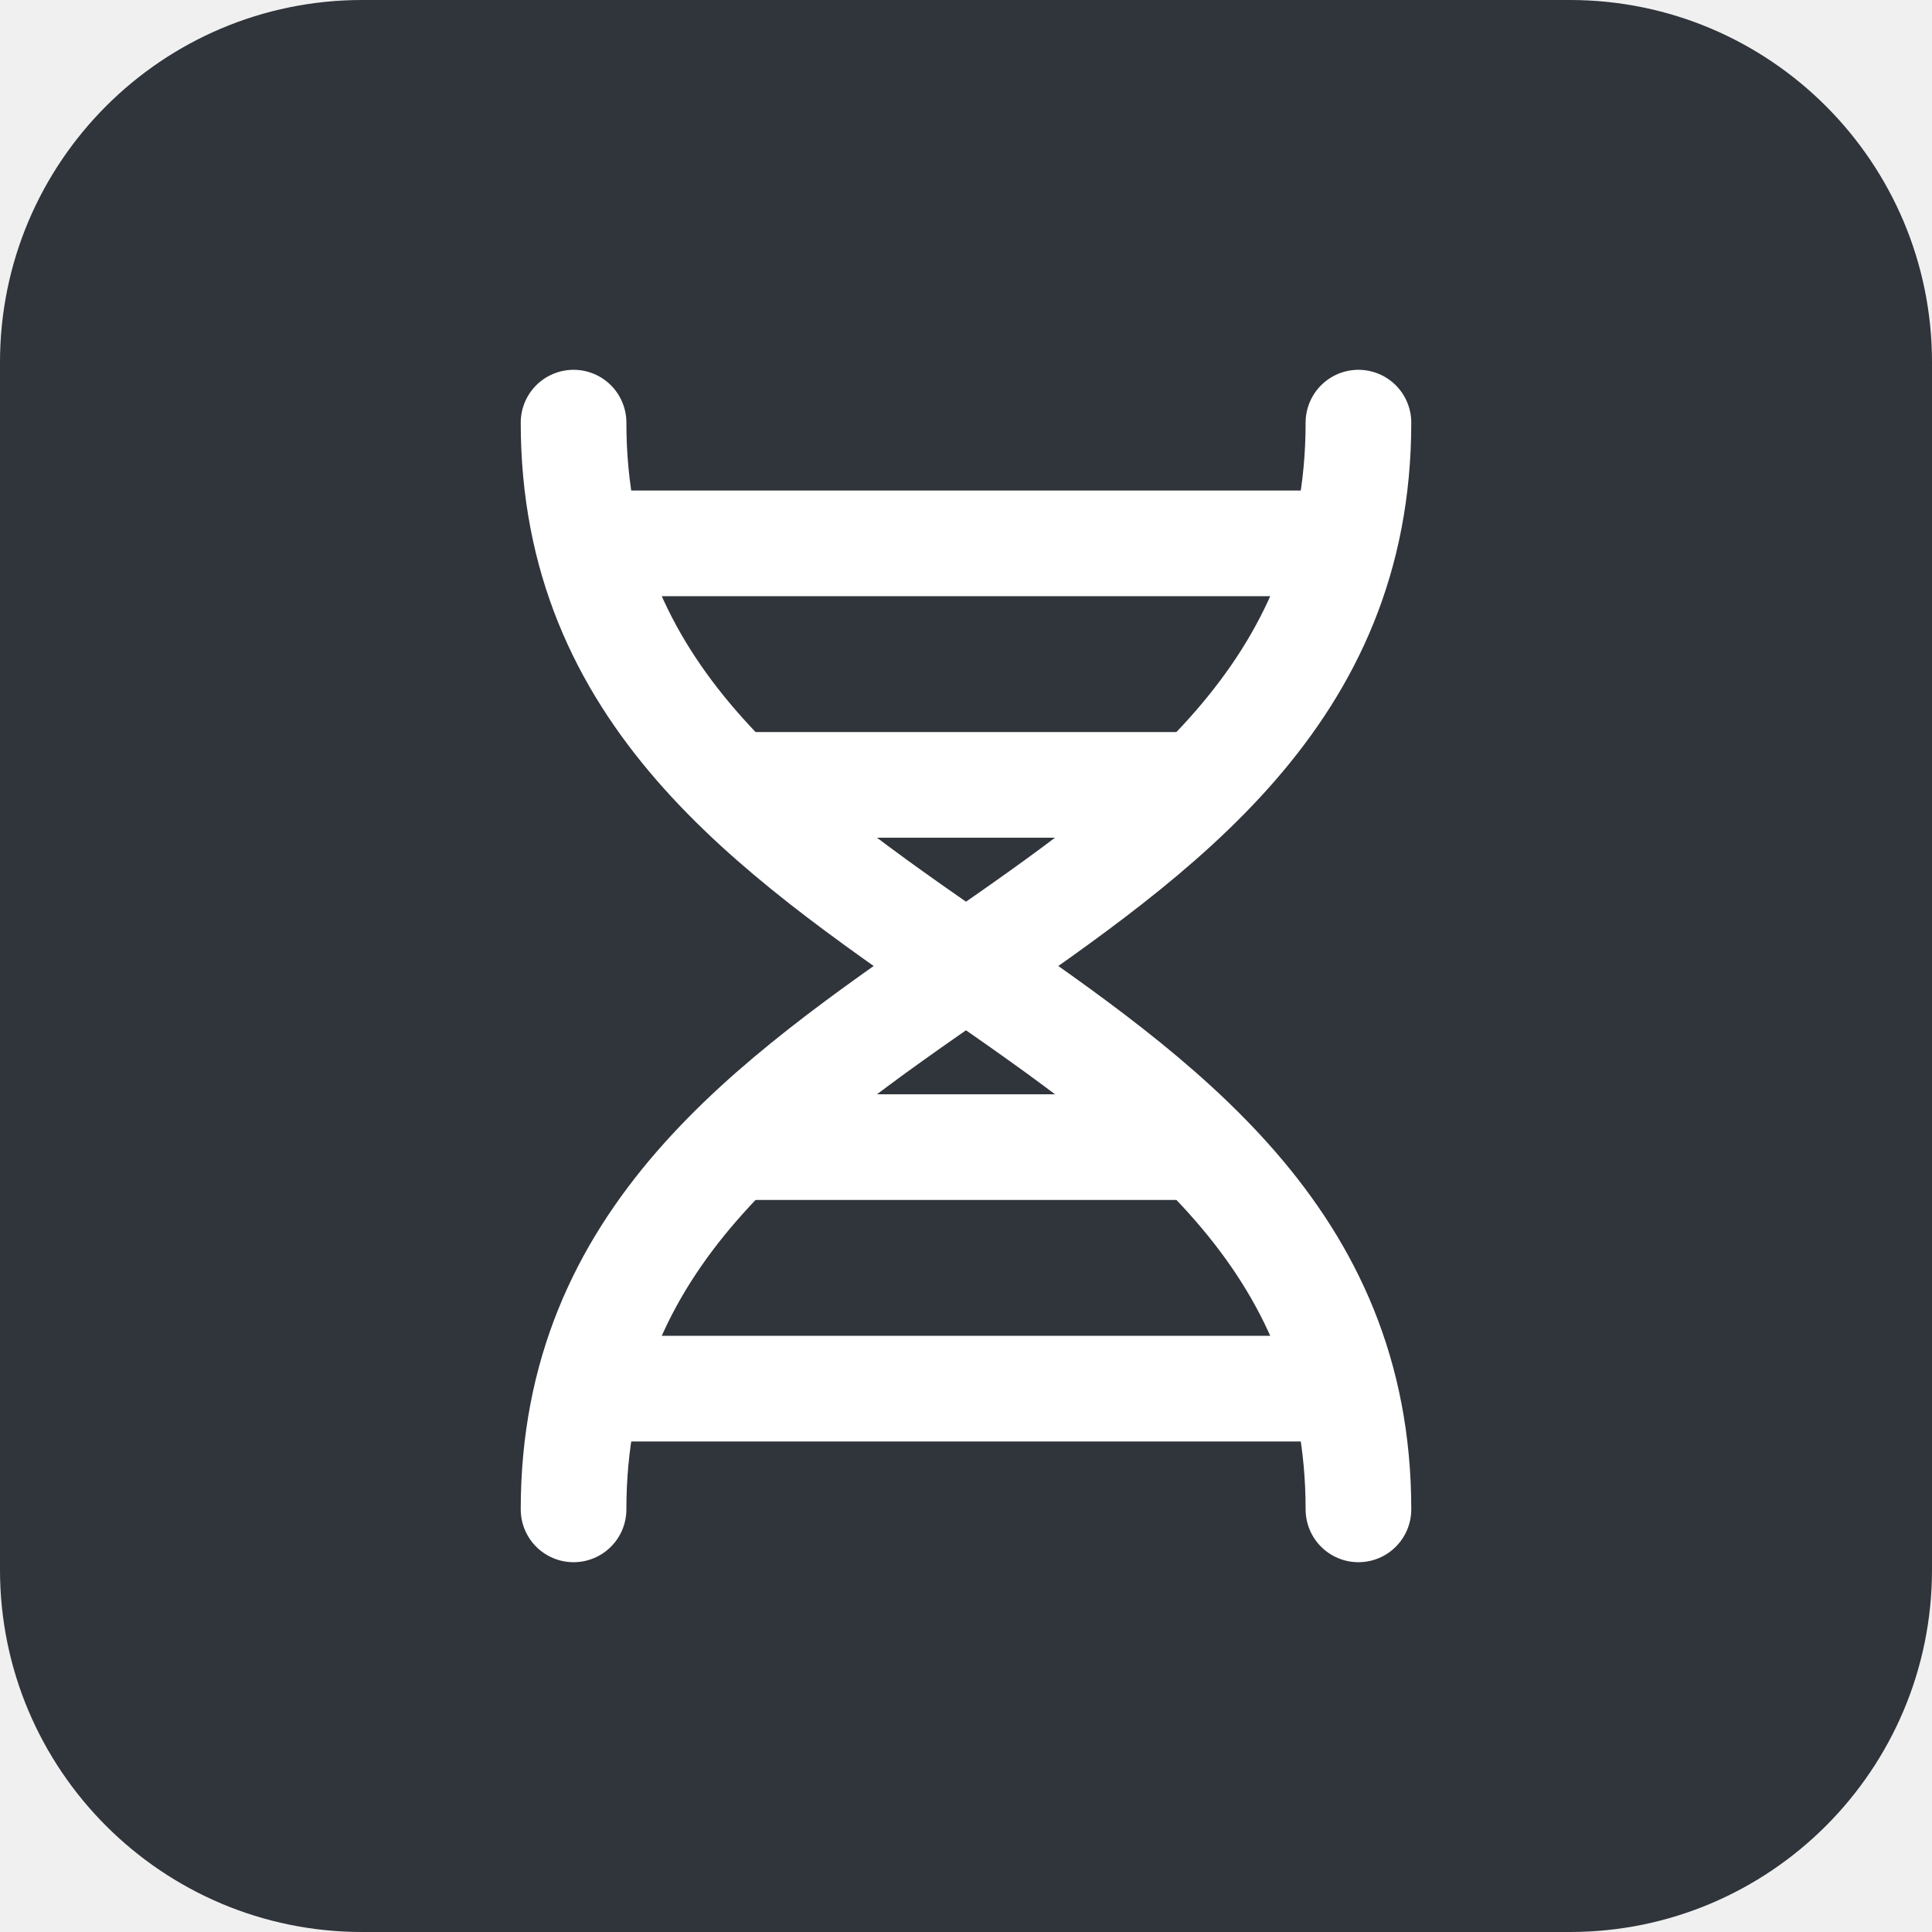
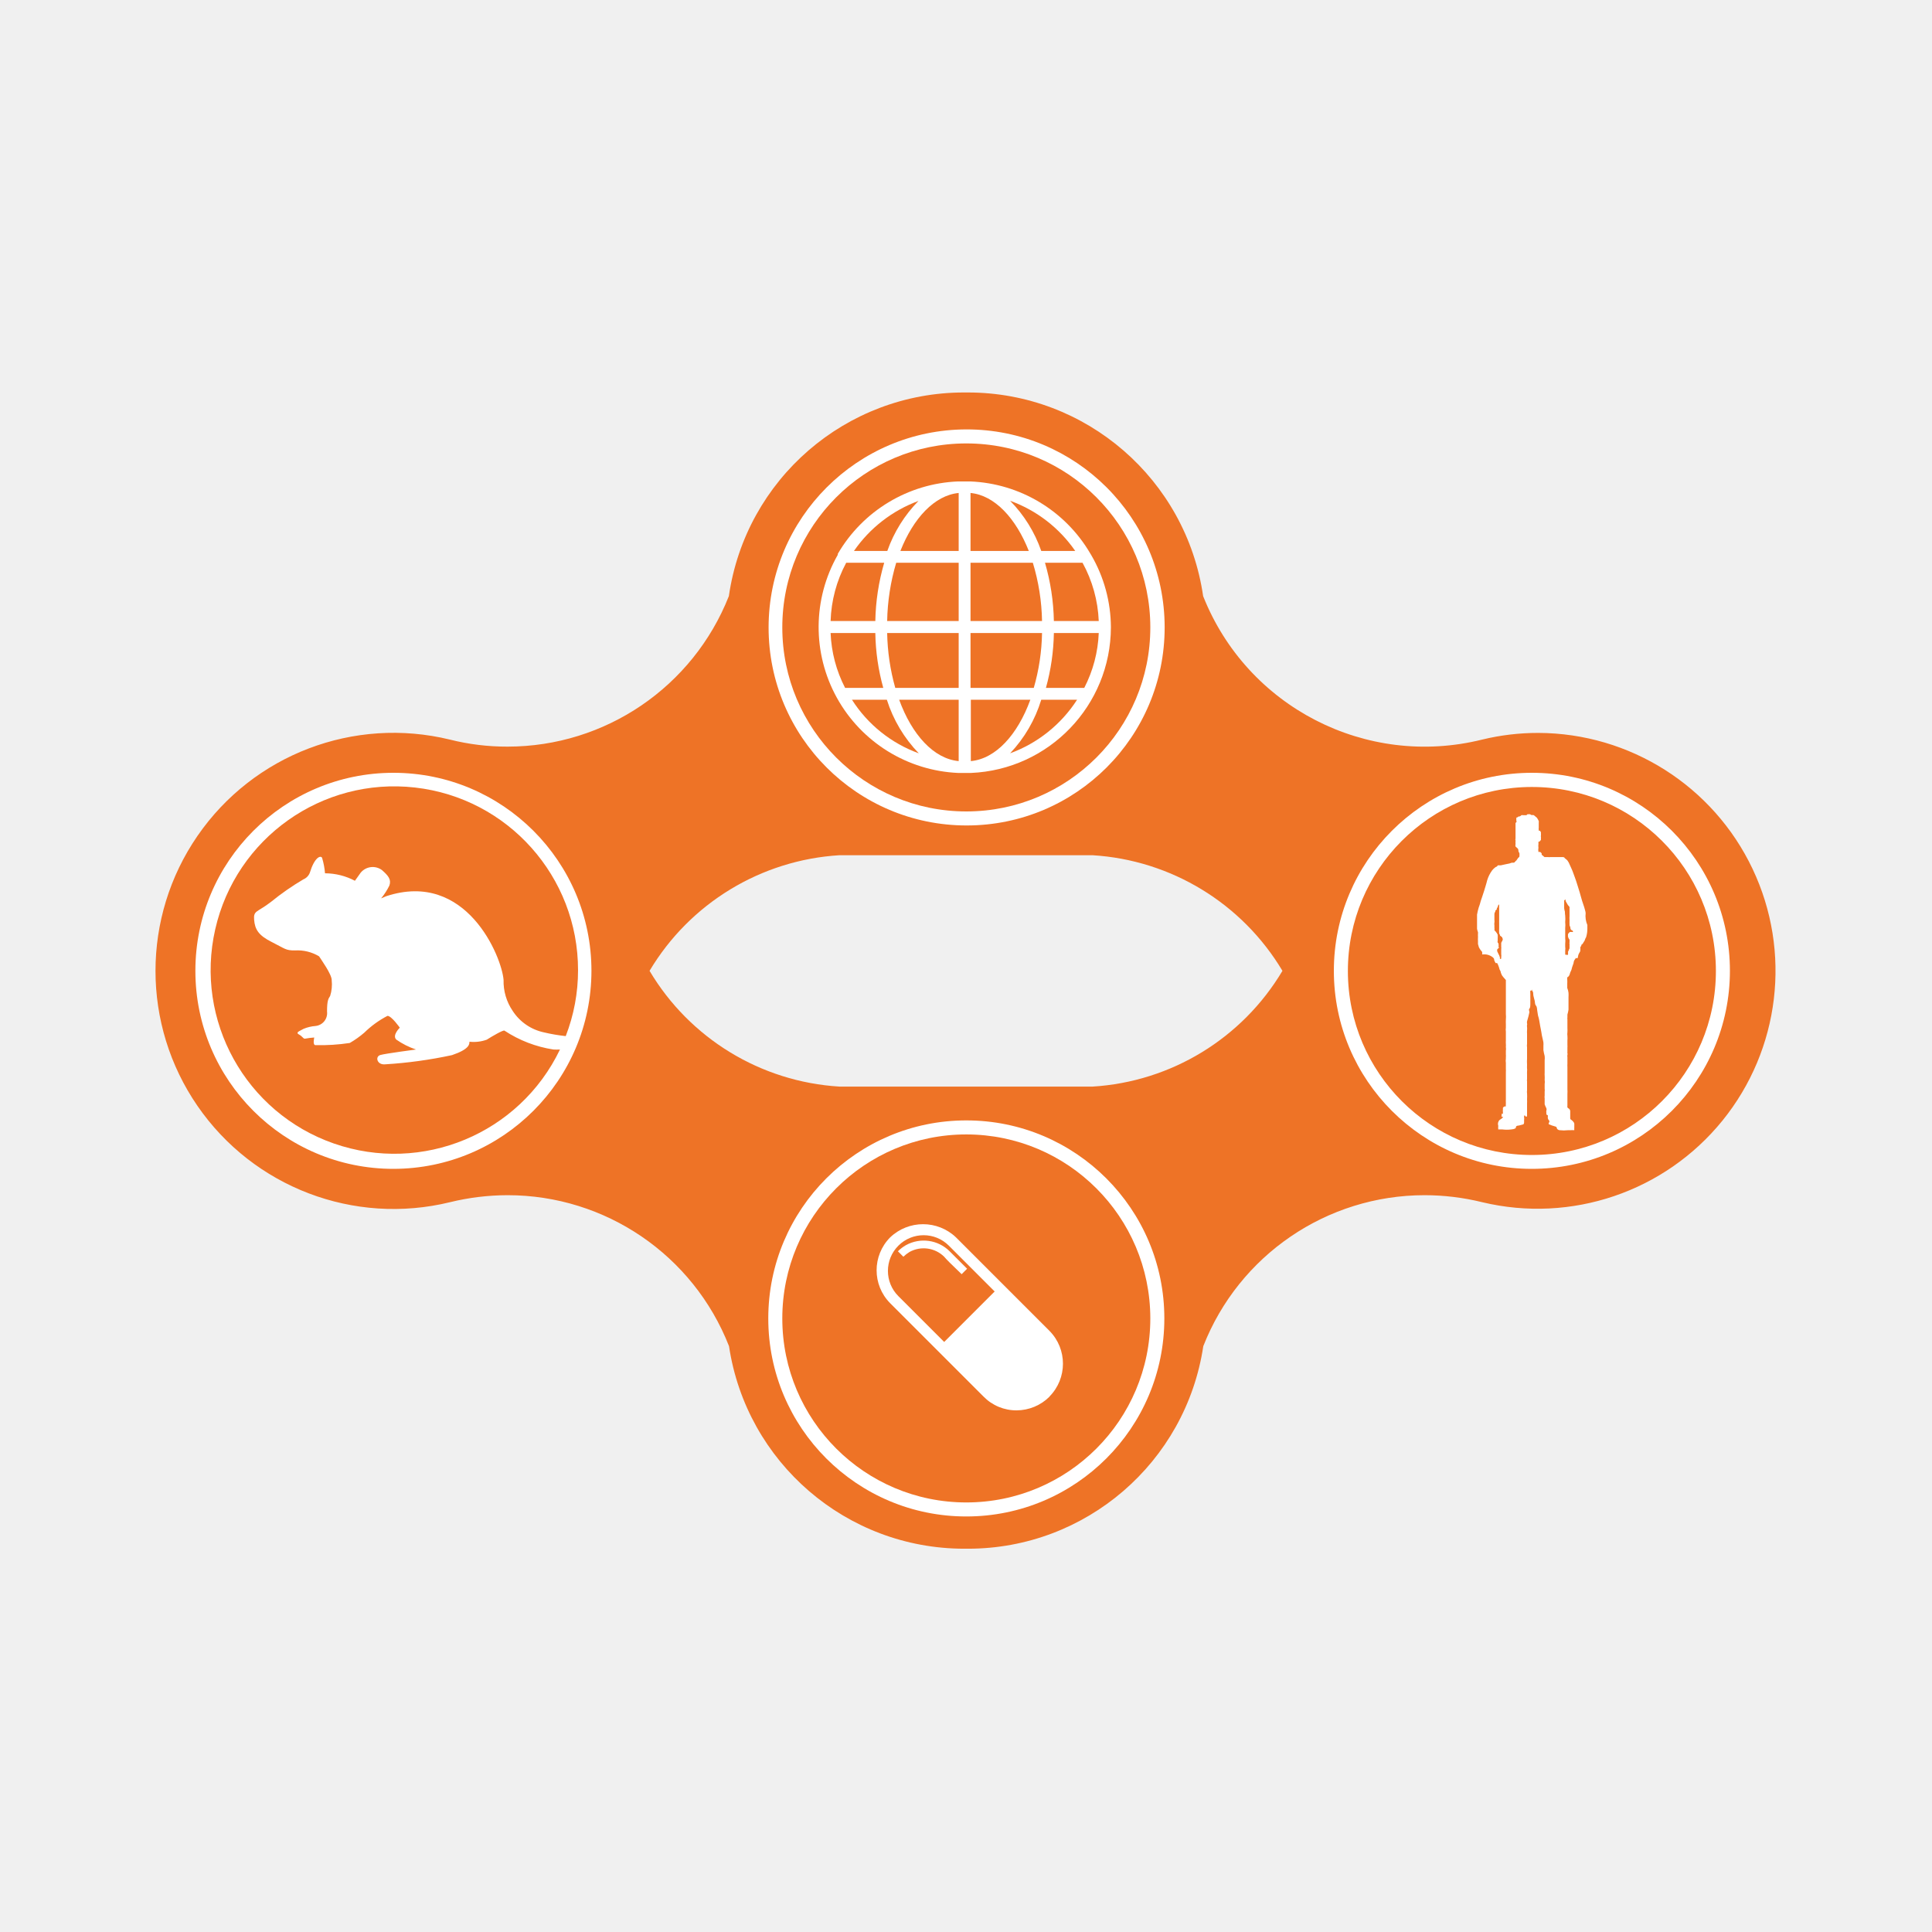
- <svg xmlns="http://www.w3.org/2000/svg" width="128" height="128" viewBox="0 0 128 128">
-   <rect width="128" height="128" rx="24" fill="#30343B" />
-   <g fill="none" stroke="#FFFFFF" stroke-width="7" stroke-linecap="round">
-     <path d="M38 28C38 64 90 64 90 100M90 28C90 64 38 64 38 100" />
-     <path d="M41 36H87M49 52H79M49 76H79M41 92H87" />
-   </g>
+ <svg xmlns="http://www.w3.org/2000/svg" width="128" height="128" viewBox="-10 -24 124 124">
+   <circle cx="15.03" cy="38.2" r="13.46" fill="#fff" />
+   <circle cx="51.76" cy="16.14" r="13.46" fill="#fff" />
+   <circle cx="88.03" cy="38.2" r="13.46" fill="#fff" />
+   <circle cx="51.79" cy="60.5" r="13.46" fill="#fff" />
+   <path d="M85,45.65a8.65,8.65,0,0,1-4.3,3.44,8.68,8.68,0,0,0,2-3.44Z" transform="translate(-25.87 -24.74)" fill="#ee7326" />
+   <path d="M114.59,47.78a15.23,15.23,0,0,0-3.6.43h0A15.29,15.29,0,0,1,93.09,39,15.26,15.26,0,0,0,78,25.93h-.25A15.25,15.25,0,0,0,62.65,39a15.27,15.27,0,0,1-14.2,9.66,15,15,0,0,1-3.7-.45h0a15.28,15.28,0,1,0,0,29.69,15.62,15.62,0,0,1,3.7-.45,15.26,15.26,0,0,1,14.21,9.69,15.27,15.27,0,0,0,15.09,13H78a15.27,15.27,0,0,0,15.1-13,15.26,15.26,0,0,1,14.2-9.69,15.49,15.49,0,0,1,3.7.45,15.27,15.27,0,1,0,3.6-30.12ZM77.89,28.3A12.71,12.71,0,1,1,65.2,41,12.72,12.72,0,0,1,77.89,28.3ZM41.13,75.76a12.71,12.71,0,1,1,12.7-12.71A12.72,12.72,0,0,1,41.13,75.76ZM77.89,98.07A12.71,12.71,0,1,1,90.6,85.36,12.71,12.71,0,0,1,77.89,98.07ZM86,70.48l-.23,0H70l-.25,0a15.25,15.25,0,0,1-12.19-7.43,15.27,15.27,0,0,1,12.19-7.42l.24,0H85.75l.24,0a15.28,15.28,0,0,1,12.19,7.42A15.27,15.27,0,0,1,86,70.48Zm28.19,5.28a12.71,12.71,0,1,1,12.71-12.71A12.72,12.72,0,0,1,114.17,75.76Z" transform="translate(-25.87 -24.74)" fill="#ee7326" />
+   <path d="M40.86,57.58c.14-.39-.07-.64-.48-1a1,1,0,0,0-1.36.17l-.37.52a4.14,4.14,0,0,0-1.92-.48,4.7,4.7,0,0,0-.19-1c-.11-.17-.49,0-.78.95a.75.75,0,0,1-.42.44,16.66,16.66,0,0,0-2.07,1.44c-.89.69-1.14.54-1.09,1.15s.27,1,1.13,1.43.89.55,1.5.54a2.7,2.7,0,0,1,1.54.38c.11.18.83,1.17.81,1.54a2.46,2.46,0,0,1-.1,1c-.12.18-.2.32-.2,1a.83.83,0,0,1-.74.93,2.49,2.49,0,0,0-.76.18c-.15.1-.57.22-.31.36s.29.31.42.27a4.47,4.47,0,0,1,.57-.07s-.12.49.08.49a12.82,12.82,0,0,0,2.2-.14,6.13,6.13,0,0,0,.93-.66,6.22,6.22,0,0,1,1.49-1.08c.26,0,.79.76.79.76s-.5.48-.23.76a4.89,4.89,0,0,0,1.27.64s-1.91.25-2.28.35-.22.66.31.6a28.6,28.6,0,0,0,4.28-.59C46,68.08,46,67.76,46,67.6a2.49,2.49,0,0,0,1.11-.13c.33-.21,1.08-.65,1.14-.58a7.88,7.88,0,0,0,3.14,1.21,3.53,3.53,0,0,0,.42,0,11.79,11.79,0,1,1,1.16-5.09,11.65,11.65,0,0,1-.79,4.23,11.18,11.18,0,0,1-1.4-.24,3.18,3.18,0,0,1-2-1.37,3.38,3.38,0,0,1-.59-2c-.12-1.49-2.39-7.06-7.53-5.37l-.33.14A4.13,4.13,0,0,0,40.86,57.58Z" transform="translate(-25.87 -24.74)" fill="#ee7326" />
+   <path d="M114.17,51.25A11.81,11.81,0,1,0,126,63.05,11.81,11.81,0,0,0,114.17,51.25Zm3.58,8.86a2.43,2.43,0,0,1,0,.25,1.8,1.8,0,0,1-.08.53.78.78,0,0,0-.09.21s-.08.13-.13.21-.07,0-.09.12a.15.15,0,0,1-.06.09s0,0,0,.14,0,.13-.08.26-.07.28-.09.3a.08.08,0,0,1-.11,0s0,0-.06.08-.07.12-.08.16a.66.66,0,0,1-.06.22,2,2,0,0,0-.09.3,1.59,1.59,0,0,0-.08.18,1,1,0,0,1-.07.2c-.06.08-.09.11-.12.1s0,0,0,.06a.36.36,0,0,0,0,.11,1.74,1.74,0,0,1,0,.23c0,.06,0,.13,0,.17s0,0,0,.12a1.18,1.18,0,0,1,.08.31,2.53,2.53,0,0,1,0,.29c0,.09,0,.48,0,.56s0,.13,0,.23a2.21,2.21,0,0,1-.07.32,1.72,1.72,0,0,1,0,.18.25.25,0,0,0,0,.12c0,.06,0,.27,0,.34a.82.82,0,0,0,0,.14s0,0,0,.09a2.23,2.23,0,0,1,0,.27.69.69,0,0,0,0,.22,1.88,1.88,0,0,1,0,.31v.15s0,0,0,.06,0,0,0,.09a.42.42,0,0,1,0,.12v.13s0,0,0,.08v.11a.08.08,0,0,0,0,.06.16.16,0,0,1,0,.12.32.32,0,0,0,0,.14,2.42,2.42,0,0,0,0,.25,1,1,0,0,1,0,.17,1.64,1.64,0,0,0,0,.23c0,.05,0,.12,0,.16s0,.16,0,.22l0,.22a2.24,2.24,0,0,1,0,.24v.13a1.49,1.49,0,0,1,0,.19c0,.07,0,.2,0,.25a2.51,2.51,0,0,1,0,.31l0,.14v.08s0,.18,0,.24v.17s0,.07,0,.1a.38.38,0,0,0,0,.12.14.14,0,0,0,.09.08.22.22,0,0,1,.09.16c0,.07,0,.09,0,.12v.09s0,.11,0,.11,0,0,0,.06,0,0,0,.08.05.09.09.12.16.14.17.22,0,.12,0,.18a.19.19,0,0,1,0,.08s0,0,0,.09,0,.09,0,.08-.31,0-.42,0a2.05,2.05,0,0,1-.49,0c-.14,0-.2-.09-.21-.13s0-.07-.07-.1l-.26-.08a1.47,1.47,0,0,1-.17-.07s-.06,0,0-.11,0-.06,0-.07.06,0,0-.07a.27.27,0,0,1-.08-.17.72.72,0,0,0,0-.17s0,0,0,0-.08,0-.09-.06,0,0,0-.08a.38.38,0,0,1,0-.15.21.21,0,0,0,0-.15,1.74,1.74,0,0,1-.11-.25,1.31,1.31,0,0,1,0-.17.47.47,0,0,0,0-.09s0-.08,0-.12a.53.53,0,0,1,0-.19V70.8a.54.54,0,0,0,0-.18v-.3a.82.82,0,0,0,0-.27,2.36,2.36,0,0,0,0-.28.91.91,0,0,1,0-.17.15.15,0,0,0,0-.06s0-.21,0-.25,0-.22,0-.27a1.77,1.77,0,0,1,0-.23,1.22,1.22,0,0,0,0-.27,3.61,3.61,0,0,1-.08-.38c0-.09,0-.2,0-.28a1.34,1.34,0,0,0,0-.21c0-.05-.1-.43-.1-.46s-.06-.36-.07-.41-.07-.34-.07-.38-.07-.39-.09-.42-.06-.36-.07-.4,0-.21-.08-.3-.06-.26-.08-.31-.06-.25-.08-.31,0-.26-.06-.3,0-.13,0-.13,0,0,0,0a.32.32,0,0,1-.08.09s0,0-.06,0a1.09,1.09,0,0,0,0,.22,1.62,1.62,0,0,0,0,.18s0,0,0,.08a.31.31,0,0,1,0,.1V65c0,.07,0,.14,0,.2s0,.22-.06.28,0,.14,0,.23l-.06.26-.09.32a.32.32,0,0,0,0,.14.12.12,0,0,1,0,.09.35.35,0,0,0,0,.14,1,1,0,0,1,0,.2,1.4,1.4,0,0,0,0,.23c0,.11,0,.27,0,.36s0,.23,0,.29a.61.61,0,0,0,0,.22.46.46,0,0,1,0,.1s0,.1,0,.19,0,.32,0,.42a3.15,3.15,0,0,0,0,.41,2.44,2.44,0,0,0,0,.27.19.19,0,0,1,0,.11c0,.06,0,.07,0,.1a.31.31,0,0,0,0,.1V70a.37.37,0,0,0,0,.15c0,.06,0,.3,0,.38s0,.17,0,.2a.48.48,0,0,0,0,.18,3.43,3.43,0,0,1,0,.39,2.42,2.42,0,0,1,0,.27c0,.08,0,.25,0,.29a1.22,1.22,0,0,1,0,.17,1.88,1.88,0,0,1,0,.2.3.3,0,0,1,0,.09.11.11,0,0,0,0,.06s-.06.07-.1,0-.1-.06-.09,0a.54.54,0,0,1,0,.11.14.14,0,0,1,0,.11s0,0,0,.06a.69.69,0,0,1,0,.13s0,.1-.07.12l-.27.07s-.18,0-.18.09-.08.14-.31.16a2.21,2.21,0,0,1-.56,0l-.27,0s0,0,0-.06a.34.34,0,0,1,0-.12s0,0,0-.06a.35.35,0,0,1,.09-.37l.16-.11.07-.09,0,0s-.08,0-.1,0a.17.17,0,0,1,0-.1s0-.07,0-.09a.1.1,0,0,1,.08,0c.06,0,.06,0,0,0a.83.83,0,0,1,0-.13.3.3,0,0,1,0-.12c0-.05,0-.09,0-.13a.17.17,0,0,1,.13-.1c.06,0,.07,0,.06,0s0-.19,0-.22a2.11,2.11,0,0,1,0-.25.57.57,0,0,0,0-.13s0-.22,0-.27,0-.31,0-.32V70c0-.08,0-.39,0-.45a1.32,1.32,0,0,0,0-.2.49.49,0,0,1,0-.11s0-.21,0-.28a.81.81,0,0,1,0-.27.24.24,0,0,0,0-.08.21.21,0,0,0,0-.08.16.16,0,0,0,0-.09s0-.09,0-.14v-.12a.78.78,0,0,0,0-.24,1.34,1.34,0,0,0,0-.21,1.27,1.27,0,0,1,0-.2v-.33a1.94,1.94,0,0,0,0-.24,1,1,0,0,1,0-.27c0-.08,0-.14,0-.2a2.91,2.91,0,0,1,0-.31,2.07,2.07,0,0,0,0-.36c0-.07,0-.37,0-.41V65.1s0-.37,0-.42,0-.39,0-.47v-.28a.6.6,0,0,0,0-.12,1.39,1.39,0,0,1,0-.17s0,0-.07-.08a2,2,0,0,1-.18-.22,1.11,1.11,0,0,1-.07-.16s0-.09-.08-.21a2,2,0,0,0-.1-.3,1.29,1.29,0,0,1-.06-.12s-.08,0-.1,0,0,0,0,0a1.14,1.14,0,0,1-.09-.19c0-.07,0-.09-.08-.17A.89.89,0,0,0,111,62c0-.06,0-.06,0-.09s0,0,0-.07l-.06-.07a1.13,1.13,0,0,1-.15-.23,1.89,1.89,0,0,1-.06-.21s0,0,0,0a1.37,1.37,0,0,1,0-.19,1.75,1.75,0,0,1,0-.23c0-.06,0,0,0-.1a.26.26,0,0,1,0-.1.19.19,0,0,0,0-.07.15.15,0,0,0,0-.07,1.06,1.06,0,0,1-.06-.22c0-.1,0-.2,0-.26s0-.19,0-.22,0-.16,0-.19,0-.18,0-.24a3.92,3.92,0,0,1,.1-.43,3.88,3.88,0,0,0,.14-.45s.19-.55.22-.66.16-.51.19-.66a2.13,2.13,0,0,1,.32-.64,1.18,1.18,0,0,1,.22-.21c.06,0,.14-.09.14-.11s0,0,0,0l.08,0s0,0,.11,0l.27-.06.29-.06.15-.05.11,0s.06,0,.1-.06,0,0,.09-.09l.11-.16s.09-.06.08-.1a1.12,1.12,0,0,0,0-.2l-.06-.11s0-.17-.06-.2l0,0a1.42,1.42,0,0,1-.13-.12s0,0,0,0a.24.24,0,0,1,0-.14c0-.07,0-.06,0-.08a.08.08,0,0,0,0,0,.11.11,0,0,1,0-.07.38.38,0,0,1,0-.1s0-.05,0-.05.06,0,0,0,0,0,0-.06a.39.39,0,0,1,0-.09s0,0,0-.05,0-.08,0-.1,0-.09,0,0,0,0,0,0V53.8s0-.07,0,0,0,0,0,0,0-.08,0,0,0,0,0,0,0-.08,0-.06,0,0,0,0,0-.07,0-.09,0-.06,0,0,0,0,0,0,0-.09,0-.08l.05-.07s.07-.06,0-.06,0,0,0,0,0,0,0-.12,0-.11.07-.12,0,0,0,0h0l0,0s0,0,0,0l0,0s0,0,0,0h0l.08-.06h0l0,0,.07,0a.44.44,0,0,0,.11-.08.18.18,0,0,1,.1,0,.8.8,0,0,0,.15,0s0,0,.07,0,0,0,0,0l.07-.06s0,0,0,0l.07,0s0,0,0,0,.07,0,.09,0,0,0,0,0,0,0,.09.05H114l.14,0s0,0,.08,0h0l.07,0,0,0h0a.48.48,0,0,1,.11.08l0,0a.55.55,0,0,0,.1.08s0,0,0,0,0,0,0,0h0s0,0,.06.09,0,0,0,0,.06.1.07.14a.2.2,0,0,1,0,.09s0,0,0,0a.26.26,0,0,0,0,.08s0,0,0,0,0,0,0,.05,0,0,0,0,0,.07,0,.09h0s0,0,0,.06,0,0,0,0,0,.06,0,.08,0,0,0,0a.1.1,0,0,0,0,.08s0,0,0,0a.77.77,0,0,1,0,.1s0,0,0,0a.05.05,0,0,1,.08,0,.2.2,0,0,1,.06.09v.1a.33.33,0,0,1,0,.1.32.32,0,0,0,0,.1.18.18,0,0,1,0,.09l0,.1a1,1,0,0,1-.1.11s0,0-.06,0,0,0,0,0,0,.11,0,.17a.62.62,0,0,0,0,.21.83.83,0,0,0,0,.28l.11,0s.09.07.1.1a.15.15,0,0,0,0,.08l.11.09.07.06.12,0,.13,0a.17.17,0,0,0,.1,0l.15,0,.12,0,.09,0h.11l0,0s.1,0,.14,0a.53.53,0,0,1,.11,0,.66.66,0,0,0,.11,0s.1,0,.11.06a1.06,1.06,0,0,0,.11.09l0,0s.07.06.08.08l.08.13.09.2.09.2.06.14s.25.67.27.76.15.45.19.61.11.38.15.53.12.33.14.42.09.28.09.38A1.49,1.49,0,0,0,117.75,60.11Z" transform="translate(-25.87 -24.74)" fill="#ee7326" />
+   <path d="M112.3,61.09l-.09.16,0,.13s0,.1,0,.15a.19.19,0,0,1,0,.1s0,.07,0,.13a2,2,0,0,1,0,.23.65.65,0,0,1,0,.19s0,.08,0,.09-.06,0-.07,0l0-.1a.55.55,0,0,0-.08-.19,1.79,1.79,0,0,0-.09-.19.21.21,0,0,0,0-.11s0,0,0,0l.09-.09s.06,0,0-.09a.48.48,0,0,0,0-.18.2.2,0,0,0-.06-.09.18.18,0,0,1,0-.13.49.49,0,0,1,0-.14.58.58,0,0,0,0-.21.25.25,0,0,0-.06-.13.44.44,0,0,0-.08-.11s-.08-.06-.07-.09,0-.1,0-.14a1.31,1.31,0,0,0,0-.15.84.84,0,0,1,0-.18.73.73,0,0,0,0-.16c0-.08,0-.08,0-.11a.28.28,0,0,0,0-.09s0-.09,0-.09,0,0,0-.07,0-.11.06-.16a.12.12,0,0,1,0-.09.24.24,0,0,0,.09-.06l0-.06s0-.06.06-.08,0-.06,0-.08a.41.41,0,0,0,.08-.12c0-.06,0-.08,0-.11a.2.2,0,0,1,0-.08l0,0s0,0,0,0,0,0,0,0a.08.08,0,0,0,0,0s0,.07,0,.12a1.83,1.83,0,0,0,0,.21.88.88,0,0,1,0,.16v.08s0,.23,0,.32,0,.22,0,.29a2.11,2.11,0,0,0,0,.25l0,.3a1.47,1.47,0,0,0,0,.27c0,.07.06.17.08.23A.22.22,0,0,1,112.3,61.09Z" transform="translate(-25.87 -24.74)" fill="#ee7326" />
+   <path d="M116.52,60.66a.33.33,0,0,0,0,.25c0,.08.1.13.08.19a.59.59,0,0,1,0,.13.06.06,0,0,0,0,.08s0,0,0,.08a.26.26,0,0,0,0,.1.25.25,0,0,0,0,.1,2,2,0,0,0-.09.22,1,1,0,0,0,0,.14s0,0,0,.06a.23.23,0,0,1-.1,0s-.07,0-.07,0v-.26a1.06,1.06,0,0,0,0-.25l0-.1s0,0,0-.09a2,2,0,0,0,0-.36v-.3s0-.28,0-.34a2.57,2.57,0,0,0,0-.39,3,3,0,0,0,0-.41c0-.06-.06-.48-.07-.5s0-.28,0-.31a.25.25,0,0,0,0-.1s0,0,0-.06,0,0,0,0,.06-.06.07-.07l0,0s0,0,0,0a.25.25,0,0,0,0,.07.73.73,0,0,0,.09.18.55.55,0,0,0,.09.14s.09.09.08.13,0,.08,0,.11a.9.9,0,0,0,0,.13,1.05,1.05,0,0,1,0,.12s0,.12,0,.17a1.1,1.1,0,0,0,0,.28,1.7,1.7,0,0,0,0,.28.53.53,0,0,0,.06.21c0,.06,0,.13.08.16s.11.08.06.11A.21.21,0,0,0,116.52,60.66Z" transform="translate(-25.87 -24.74)" fill="#ee7326" />
+   <path d="M116.52,60.66a.33.33,0,0,0,0,.25c0,.08.1.13.08.19a.59.59,0,0,1,0,.13.06.06,0,0,0,0,.08s0,0,0,.08a.26.26,0,0,0,0,.1.25.25,0,0,0,0,.1,2,2,0,0,0-.09.22,1,1,0,0,0,0,.14s0,0,0,.06a.23.23,0,0,1-.1,0s-.07,0-.07,0v-.26a1.06,1.06,0,0,0,0-.25l0-.1s0,0,0-.09a2,2,0,0,0,0-.36v-.3s0-.28,0-.34a2.57,2.57,0,0,0,0-.39,3,3,0,0,0,0-.41c0-.06-.06-.48-.07-.5s0-.28,0-.31a.25.25,0,0,0,0-.1s0,0,0-.06,0,0,0,0,.06-.06.07-.07l0,0s0,0,0,0a.25.25,0,0,0,0,.07.73.73,0,0,0,.09.18.55.55,0,0,0,.09.14s.09.09.08.13,0,.08,0,.11a.9.9,0,0,0,0,.13,1.05,1.05,0,0,1,0,.12s0,.12,0,.17a1.1,1.1,0,0,0,0,.28,1.7,1.7,0,0,0,0,.28.53.53,0,0,0,.06.21c0,.06,0,.13.08.16s.11.08.06.11A.21.21,0,0,0,116.52,60.66Z" transform="translate(-25.87 -24.74)" fill="#ee7326" />
+   <path d="M112.3,61.09l-.09.16,0,.13s0,.1,0,.15a.19.19,0,0,1,0,.1s0,.07,0,.13a2,2,0,0,1,0,.23.65.65,0,0,1,0,.19s0,.08,0,.09-.06,0-.07,0l0-.1a.55.55,0,0,0-.08-.19,1.79,1.79,0,0,0-.09-.19.21.21,0,0,0,0-.11s0,0,0,0l.09-.09s.06,0,0-.09a.48.48,0,0,0,0-.18.2.2,0,0,0-.06-.09.18.18,0,0,1,0-.13.49.49,0,0,1,0-.14.58.58,0,0,0,0-.21.25.25,0,0,0-.06-.13.44.44,0,0,0-.08-.11s-.08-.06-.07-.09,0-.1,0-.14a1.31,1.31,0,0,0,0-.15.84.84,0,0,1,0-.18.73.73,0,0,0,0-.16c0-.08,0-.08,0-.11a.28.28,0,0,0,0-.09s0-.09,0-.09,0,0,0-.07,0-.11.06-.16a.12.12,0,0,1,0-.09.24.24,0,0,0,.09-.06l0-.06s0-.06.06-.08,0-.06,0-.08a.41.41,0,0,0,.08-.12c0-.06,0-.08,0-.11a.2.2,0,0,1,0-.08l0,0s0,0,0,0,0,0,0,0a.08.08,0,0,0,0,0s0,.07,0,.12a1.83,1.83,0,0,0,0,.21.88.88,0,0,1,0,.16v.08s0,.23,0,.32,0,.22,0,.29a2.11,2.11,0,0,0,0,.25l0,.3a1.47,1.47,0,0,0,0,.27c0,.07.06.17.08.23A.22.22,0,0,1,112.3,61.09Z" transform="translate(-25.87 -24.74)" fill="#ee7326" />
+   <path d="M77.89,29.2A11.81,11.81,0,1,0,89.7,41,11.81,11.81,0,0,0,77.89,29.2Zm.29,21.15-.29,0h-.22l-.29,0a9.37,9.37,0,0,1-7.74-14l0-.06a9.37,9.37,0,0,1,7.71-4.65l.29,0h.22l.29,0a9.36,9.36,0,0,1,7.7,4.63l.06.1A9.28,9.28,0,0,1,87.17,41,9.38,9.38,0,0,1,78.18,50.35Z" transform="translate(-25.87 -24.74)" fill="#ee7326" />
+   <path d="M77.4,32.38V36.1H73.66C74.49,34,75.85,32.53,77.4,32.38Z" transform="translate(-25.87 -24.74)" fill="#ee7326" />
+   <path d="M77.4,36.86V40.6H72.81a14,14,0,0,1,.58-3.74Z" transform="translate(-25.87 -24.74)" fill="#ee7326" />
+   <path d="M86.39,40.6H83.51a14.29,14.29,0,0,0-.57-3.74h2.41A8.47,8.47,0,0,1,86.39,40.6Z" transform="translate(-25.87 -24.74)" fill="#ee7326" />
+   <path d="M84.88,36.1H82.7a8.65,8.65,0,0,0-2-3.22A8.65,8.65,0,0,1,84.88,36.1Z" transform="translate(-25.87 -24.74)" fill="#ee7326" />
+   <path d="M72.62,36.86a14.29,14.29,0,0,0-.57,3.74H69.18a8.46,8.46,0,0,1,1-3.74Z" transform="translate(-25.87 -24.74)" fill="#ee7326" />
+   <path d="M72.56,44.89H70.11a8.4,8.4,0,0,1-.93-3.52h2.87A14,14,0,0,0,72.56,44.89Z" transform="translate(-25.87 -24.74)" fill="#ee7326" />
+   <path d="M74.84,49.09a8.54,8.54,0,0,1-4.29-3.44h2.24A8.75,8.75,0,0,0,74.84,49.09Z" transform="translate(-25.87 -24.74)" fill="#ee7326" />
+   <path d="M77.4,45.65v3.94c-1.6-.15-3-1.69-3.82-3.94Z" transform="translate(-25.87 -24.74)" fill="#ee7326" />
+   <path d="M77.4,41.37v3.52H73.33a13.89,13.89,0,0,1-.52-3.52Z" transform="translate(-25.87 -24.74)" fill="#ee7326" />
+   <path d="M82.75,41.37a13.45,13.45,0,0,1-.53,3.52H78.16V41.37Z" transform="translate(-25.87 -24.74)" fill="#ee7326" />
+   <path d="M82,45.65c-.82,2.25-2.22,3.79-3.82,3.94V45.65Z" transform="translate(-25.87 -24.74)" fill="#ee7326" />
+   <path d="M86.39,41.37a8.4,8.4,0,0,1-.93,3.52H83a14,14,0,0,0,.51-3.52Z" transform="translate(-25.87 -24.74)" fill="#ee7326" />
+   <path d="M82.75,40.6H78.16V36.86h4A13.63,13.63,0,0,1,82.75,40.6Z" transform="translate(-25.87 -24.74)" fill="#ee7326" />
+   <path d="M81.9,36.1H78.16V32.38C79.71,32.53,81.07,34,81.9,36.1Z" transform="translate(-25.87 -24.74)" fill="#ee7326" />
+   <path d="M74.82,32.89a8.71,8.71,0,0,0-2,3.21H70.68A8.67,8.67,0,0,1,74.82,32.89Z" transform="translate(-25.87 -24.74)" fill="#ee7326" />
+   <path d="M77.89,73.55A11.81,11.81,0,1,0,89.7,85.36,11.82,11.82,0,0,0,77.89,73.55Zm5.34,16.83a3,3,0,0,1-2.11.88A2.94,2.94,0,0,1,79,90.38l-6-6a3,3,0,0,1,0-4.22,3.06,3.06,0,0,1,4.23,0l6,6a3,3,0,0,1,0,4.21Z" transform="translate(-25.87 -24.74)" fill="#ee7326" />
+   <path d="M76.77,80.69a2.29,2.29,0,0,0-3.24,0,2.29,2.29,0,0,0,0,3.24l2.94,2.94,3.24-3.24Zm-.3.71h0a1.88,1.88,0,0,0-2.22-.31,2.38,2.38,0,0,0-.4.31l-.35-.35a2.46,2.46,0,0,1,.51-.39,2.36,2.36,0,0,1,2.81.39l.12.12h0l1,1-.35.35C76.9,81.86,76.6,81.56,76.47,81.4Z" transform="translate(-25.87 -24.74)" fill="#ee7326" />
</svg>
